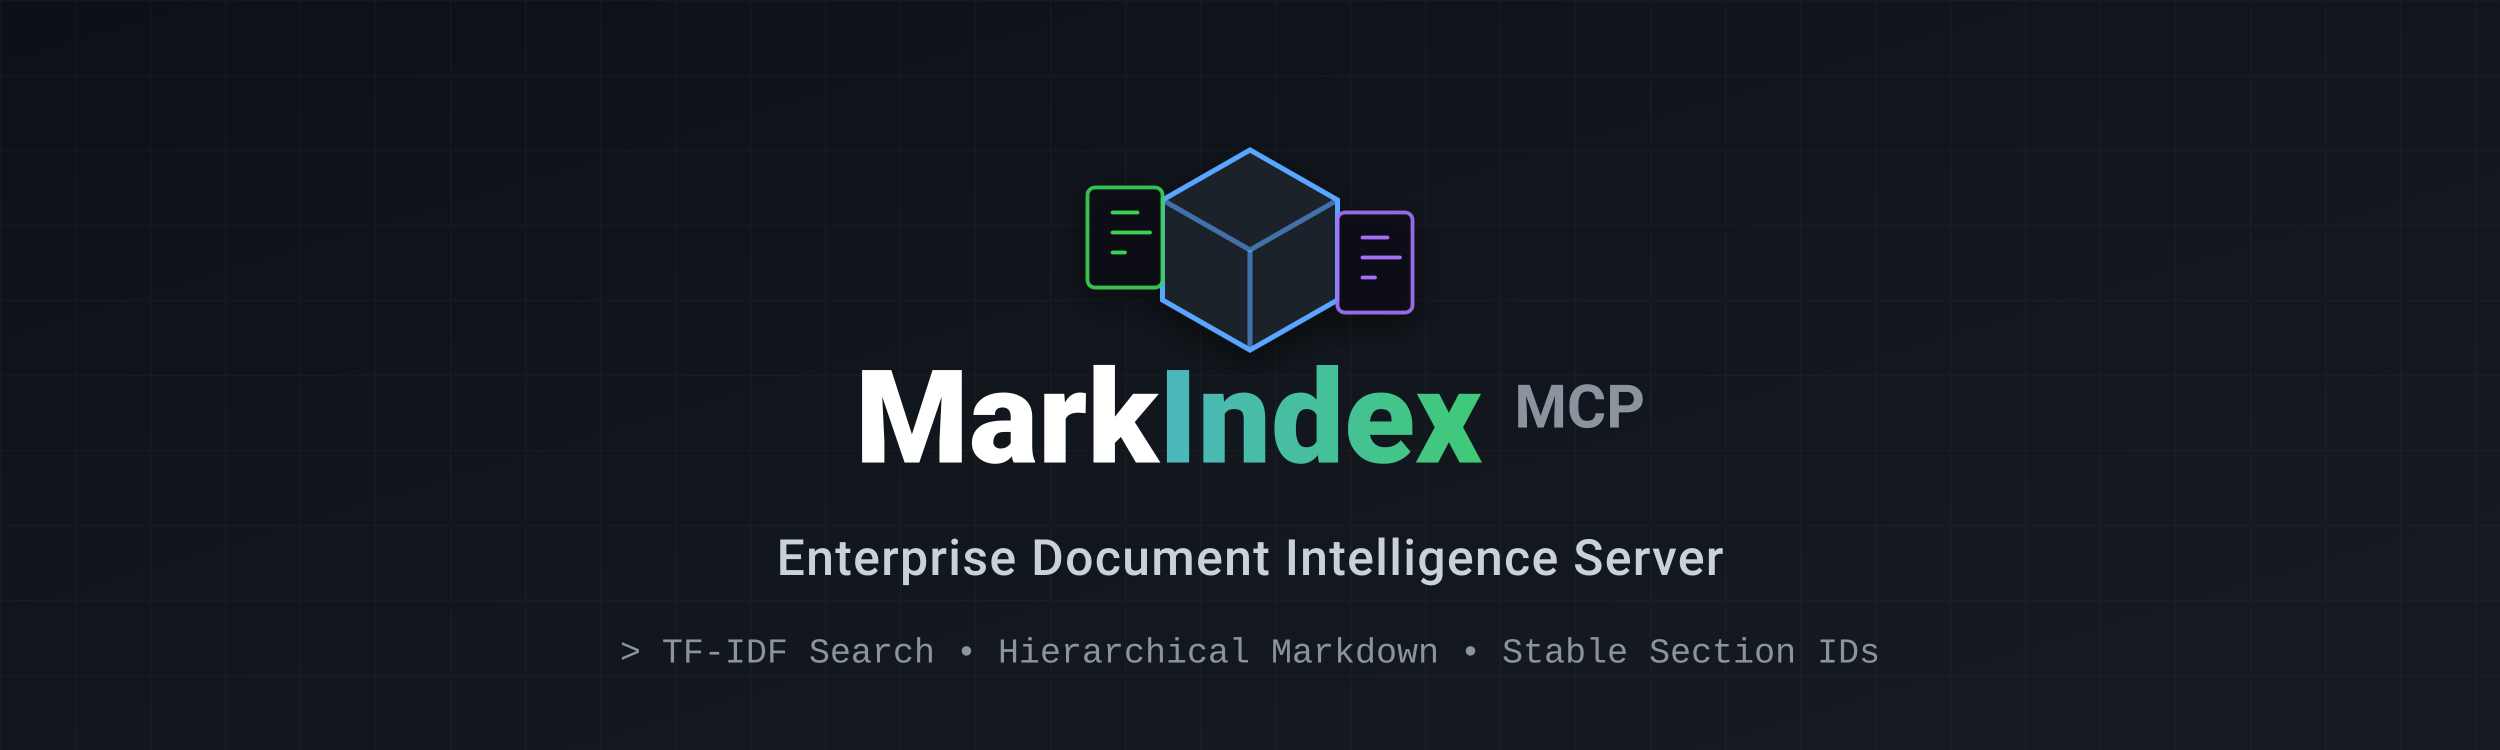
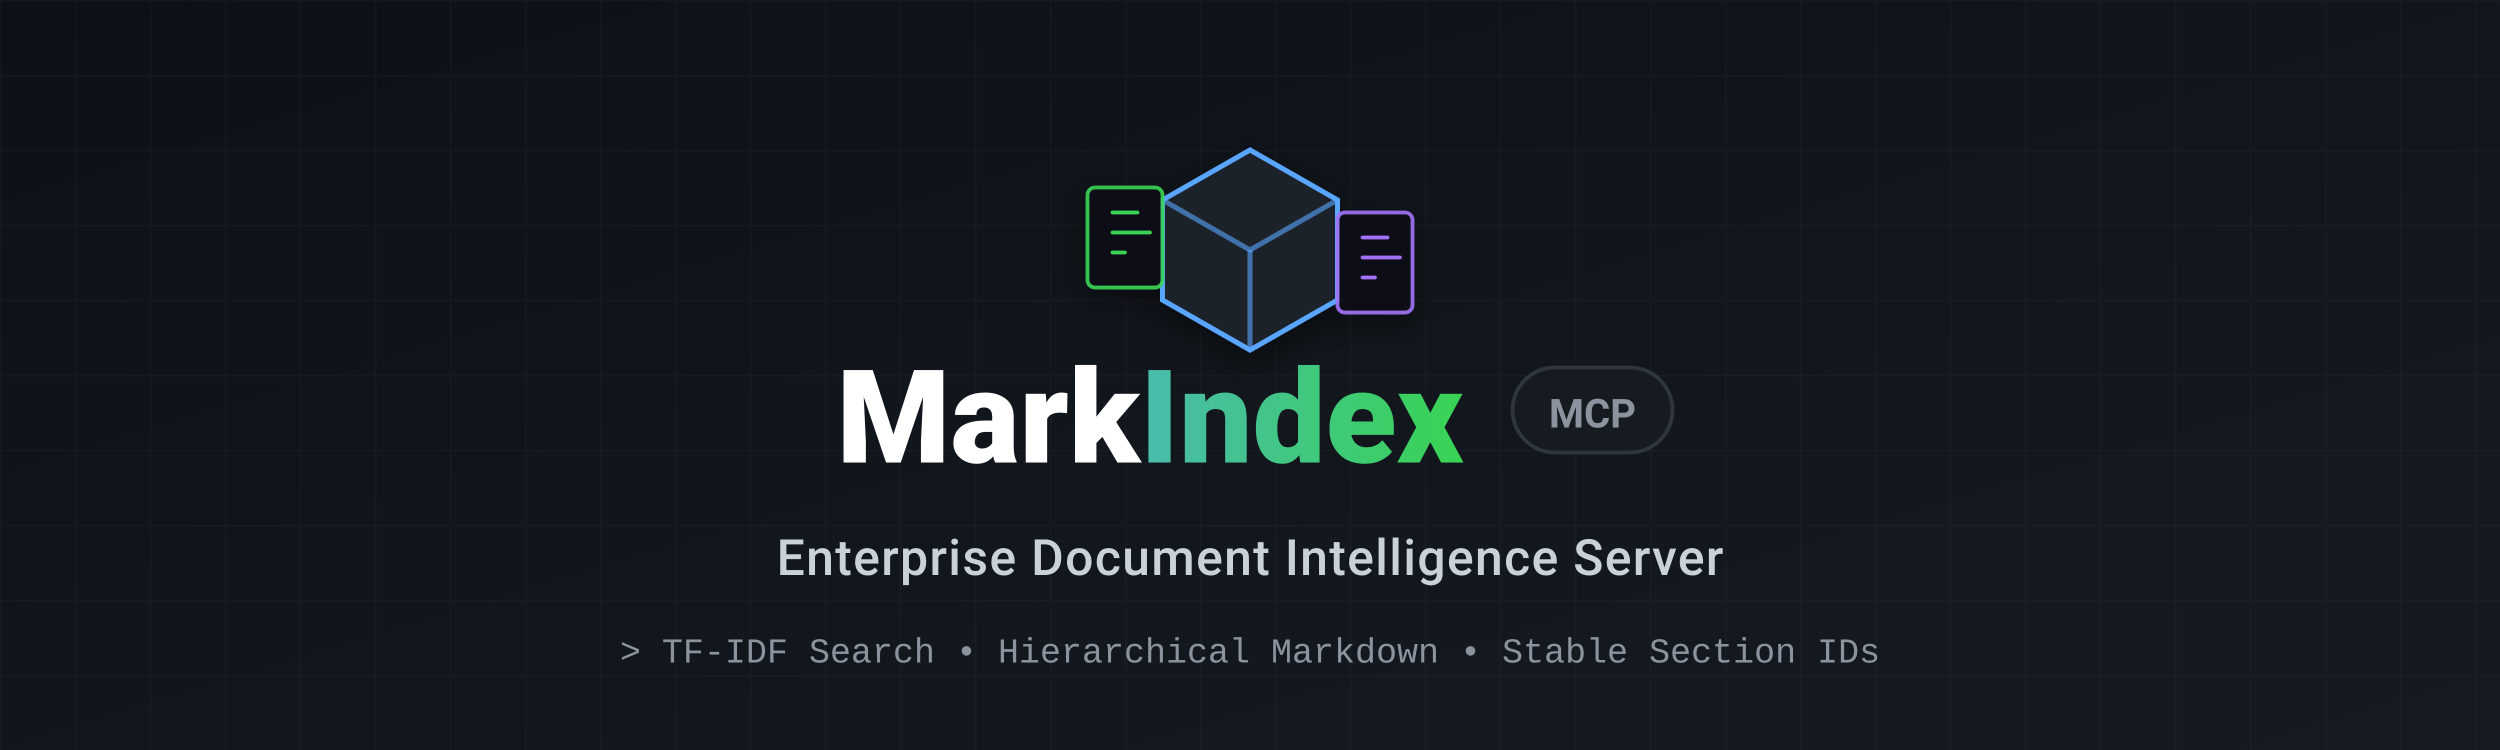
<svg xmlns="http://www.w3.org/2000/svg" viewBox="0 0 1000 300" width="100%" height="100%">
  <defs>
    <linearGradient id="bg" x1="0%" y1="0%" x2="100%" y2="100%">
      <stop offset="0%" stop-color="#0d1117" />
      <stop offset="100%" stop-color="#161b22" />
    </linearGradient>
    <linearGradient id="textGrad" x1="0%" y1="0%" x2="100%" y2="0%">
      <stop offset="0%" stop-color="#58a6ff" />
      <stop offset="100%" stop-color="#39d353" />
    </linearGradient>
    <pattern id="grid" width="30" height="30" patternUnits="userSpaceOnUse">
      <path d="M 30 0 L 0 0 0 30" fill="none" stroke="#ffffff" stroke-opacity="0.03" stroke-width="1" />
    </pattern>
    <filter id="shadow" x="-20%" y="-20%" width="140%" height="140%">
      <feDropShadow dx="0" dy="4" stdDeviation="6" flood-color="#000000" flood-opacity="0.5" />
    </filter>
  </defs>
  <rect width="1000" height="300" fill="url(#bg)" />
  <rect width="1000" height="300" fill="url(#grid)" />
  <g transform="translate(500, 95)" filter="url(#shadow)">
    <path d="M 0 -35 L 35 -15 L 35 25 L 0 45 L -35 25 L -35 -15 Z" fill="#1f242c" stroke="#58a6ff" stroke-width="2" />
    <path d="M -35 -15 L 0 5 L 35 -15" fill="none" stroke="#58a6ff" stroke-width="2" stroke-opacity="0.6" />
    <path d="M 0 5 L 0 45" fill="none" stroke="#58a6ff" stroke-width="2" stroke-opacity="0.6" />
    <rect x="-65" y="-20" width="30" height="40" rx="3" fill="#0d1117" stroke="#39d353" stroke-width="1.5" opacity="0.9" />
    <line x1="-55" y1="-10" x2="-45" y2="-10" stroke="#39d353" stroke-width="1.5" stroke-linecap="round" />
    <line x1="-55" y1="-2" x2="-40" y2="-2" stroke="#39d353" stroke-width="1.5" stroke-linecap="round" />
    <line x1="-55" y1="6" x2="-50" y2="6" stroke="#39d353" stroke-width="1.5" stroke-linecap="round" />
    <rect x="35" y="-10" width="30" height="40" rx="3" fill="#0d1117" stroke="#a371f7" stroke-width="1.5" opacity="0.9" />
    <line x1="45" y1="0" x2="55" y2="0" stroke="#a371f7" stroke-width="1.5" stroke-linecap="round" />
    <line x1="45" y1="8" x2="60" y2="8" stroke="#a371f7" stroke-width="1.5" stroke-linecap="round" />
    <line x1="45" y1="16" x2="50" y2="16" stroke="#a371f7" stroke-width="1.5" stroke-linecap="round" />
  </g>
-   <g transform="translate(500, 185)" text-anchor="middle">
-     <text x="0" y="0" font-family="-apple-system, BlinkMacSystemFont, 'Segoe UI', Roboto, Helvetica, Arial, sans-serif" font-size="52" font-weight="800" fill="white" letter-spacing="0">Mark<tspan fill="url(#textGrad)">Index</tspan>
-       <tspan font-size="24" fill="#8b949e" font-weight="600" dy="-14">MCP</tspan>
+   <g transform="translate(500, 185)">
+     <text x="-40" y="0" font-family="-apple-system, BlinkMacSystemFont, 'Segoe UI', Roboto, Helvetica, Arial, sans-serif" font-size="52" font-weight="800" fill="white" text-anchor="middle" letter-spacing="0">Mark<tspan fill="url(#textGrad)">Index</tspan>
    </text>
-     <text x="0" y="45" font-family="-apple-system, BlinkMacSystemFont, 'Segoe UI', Roboto, Helvetica, Arial, sans-serif" font-size="20" font-weight="500" fill="#c9d1d9" letter-spacing="0.5">Enterprise Document Intelligence Server</text>
-     <text x="0" y="80" font-family="ui-monospace, SFMono-Regular, Consolas, 'Liberation Mono', Menlo, monospace" font-size="14" fill="#8b949e">&gt; TF-IDF Search • Hierarchical Markdown • Stable Section IDs</text>
+     <rect x="105" y="-38" width="64" height="34" rx="17" fill="#161b22" stroke="#30363d" stroke-width="1.5" />
+     <text x="137" y="-14" font-family="-apple-system, BlinkMacSystemFont, 'Segoe UI', Roboto, Helvetica, Arial, sans-serif" font-size="16" font-weight="600" fill="#8b949e" text-anchor="middle">MCP</text>
+     <text x="0" y="45" font-family="-apple-system, BlinkMacSystemFont, 'Segoe UI', Roboto, Helvetica, Arial, sans-serif" font-size="20" font-weight="500" fill="#c9d1d9" letter-spacing="0.5" text-anchor="middle">Enterprise Document Intelligence Server</text>
+     <text x="0" y="80" font-family="ui-monospace, SFMono-Regular, Consolas, 'Liberation Mono', Menlo, monospace" font-size="14" fill="#8b949e" text-anchor="middle">&gt; TF-IDF Search • Hierarchical Markdown • Stable Section IDs</text>
  </g>
</svg>
